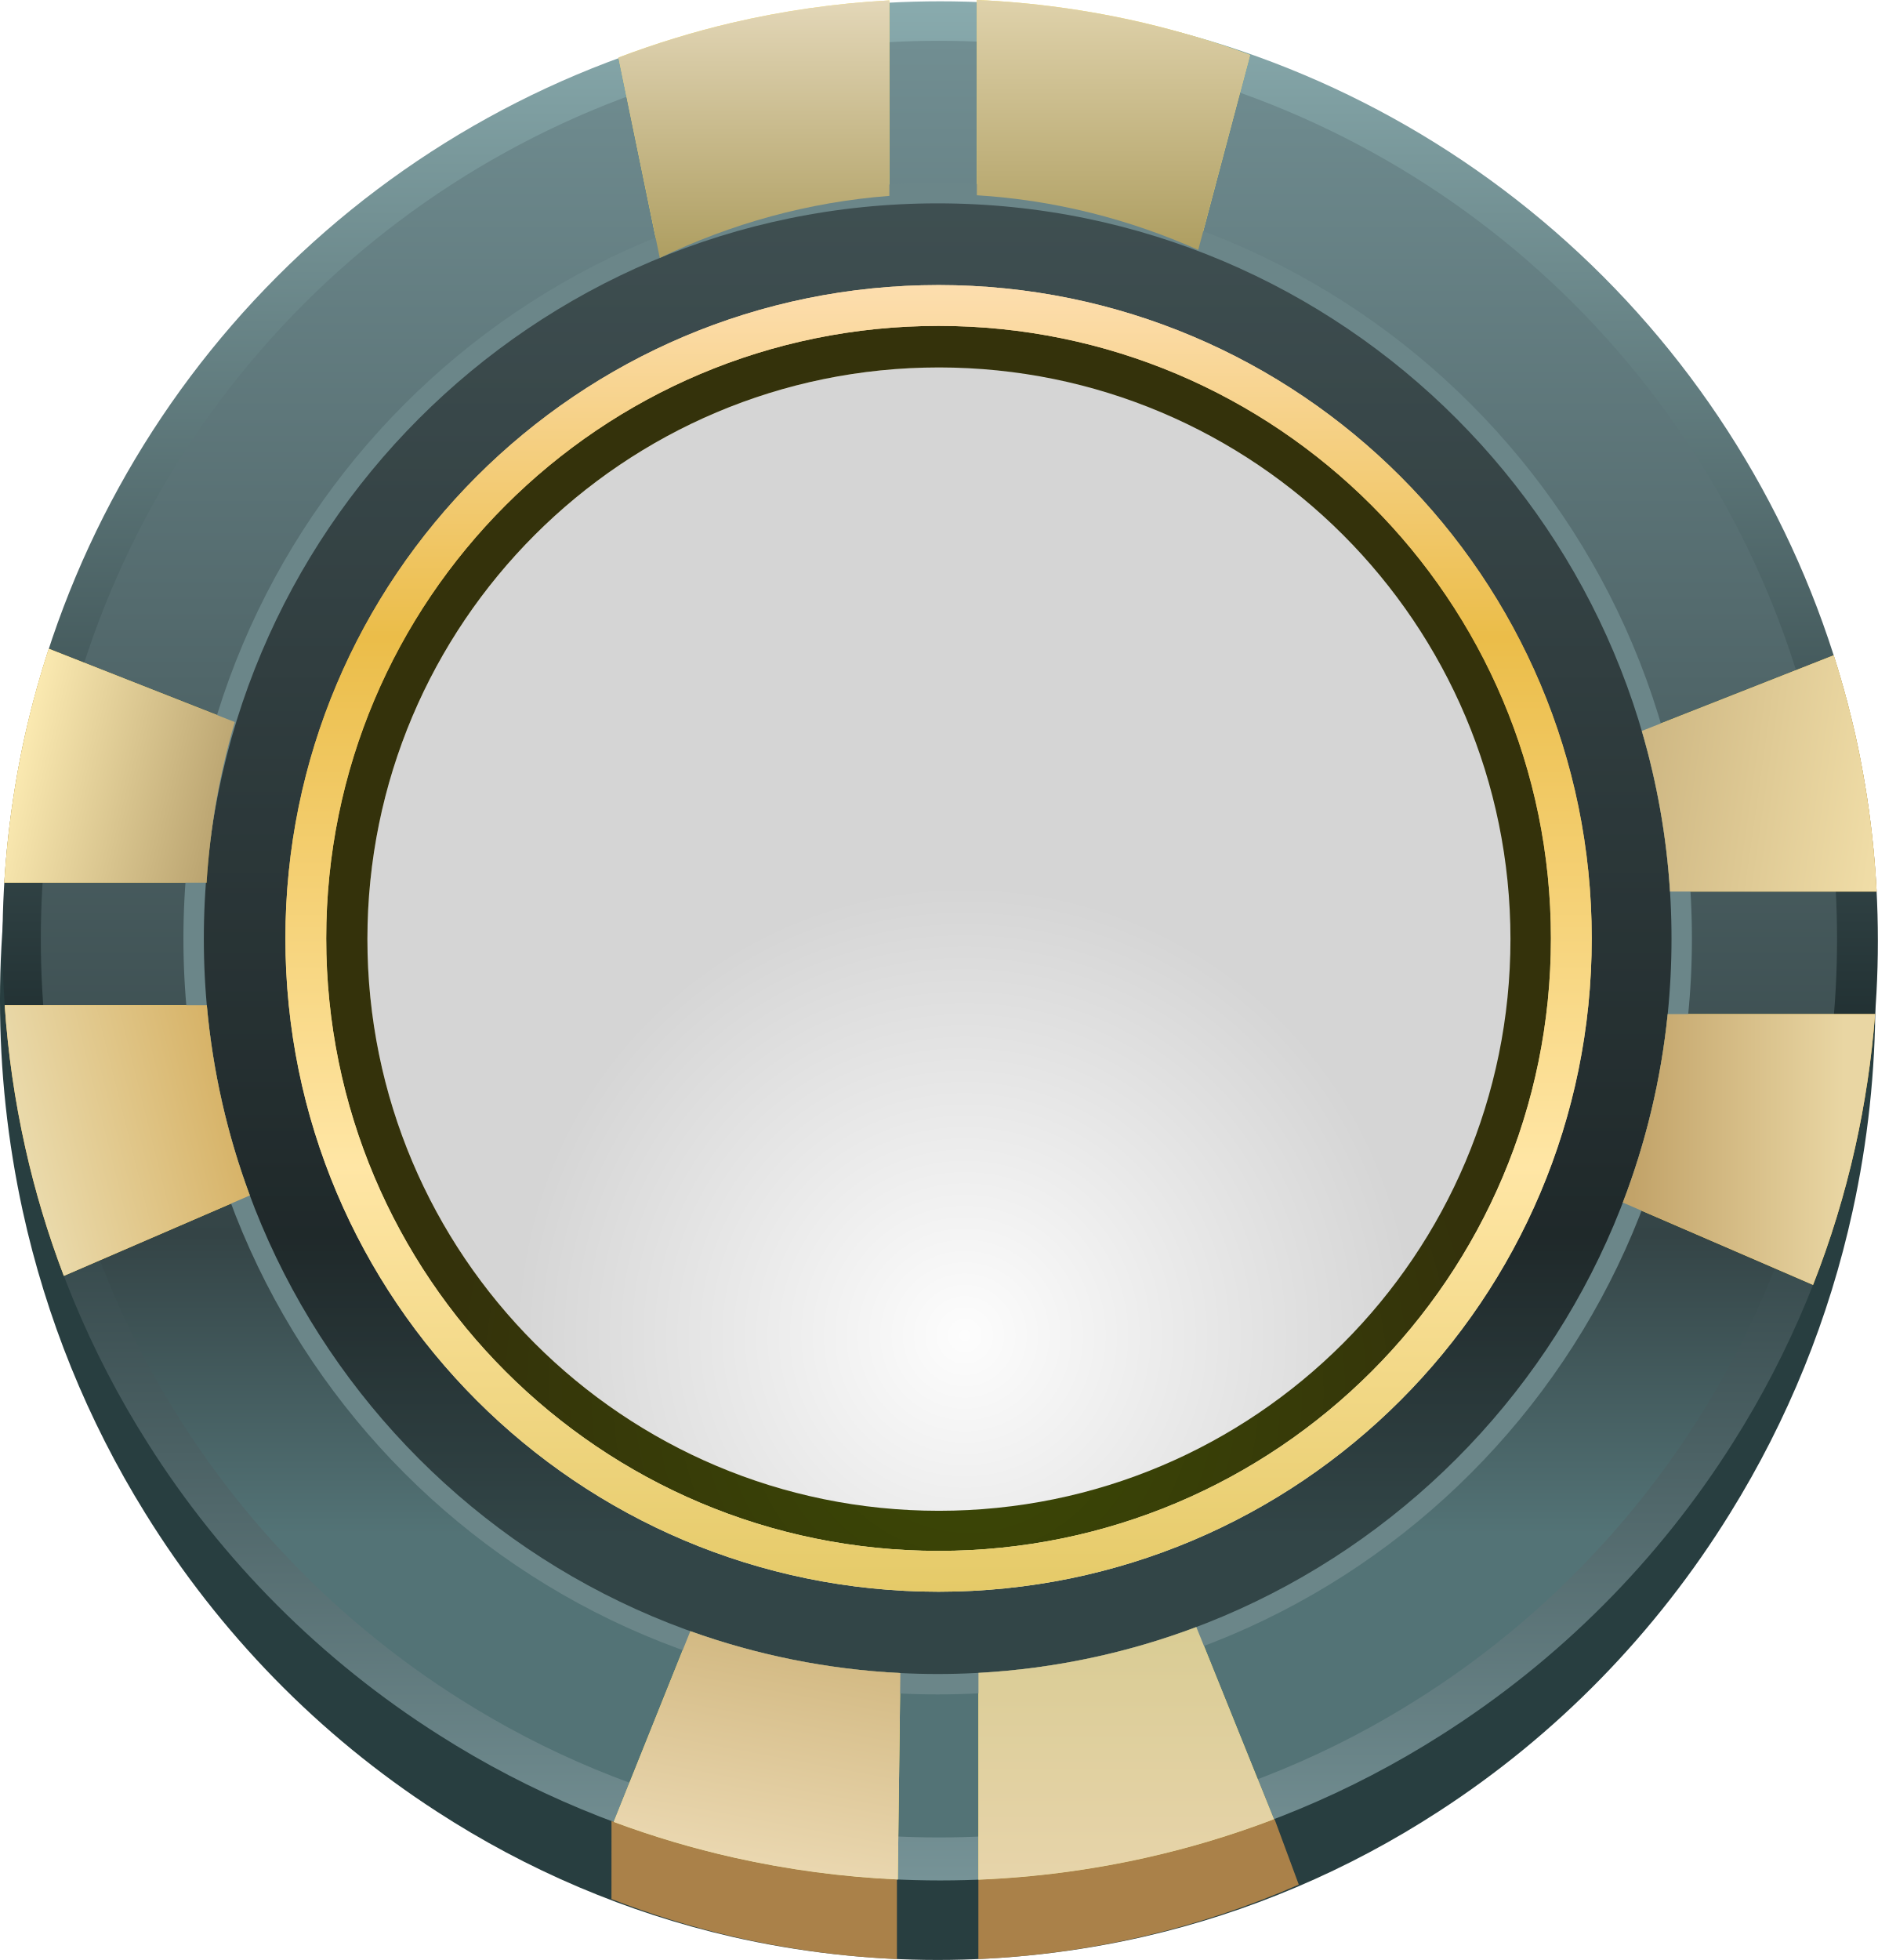
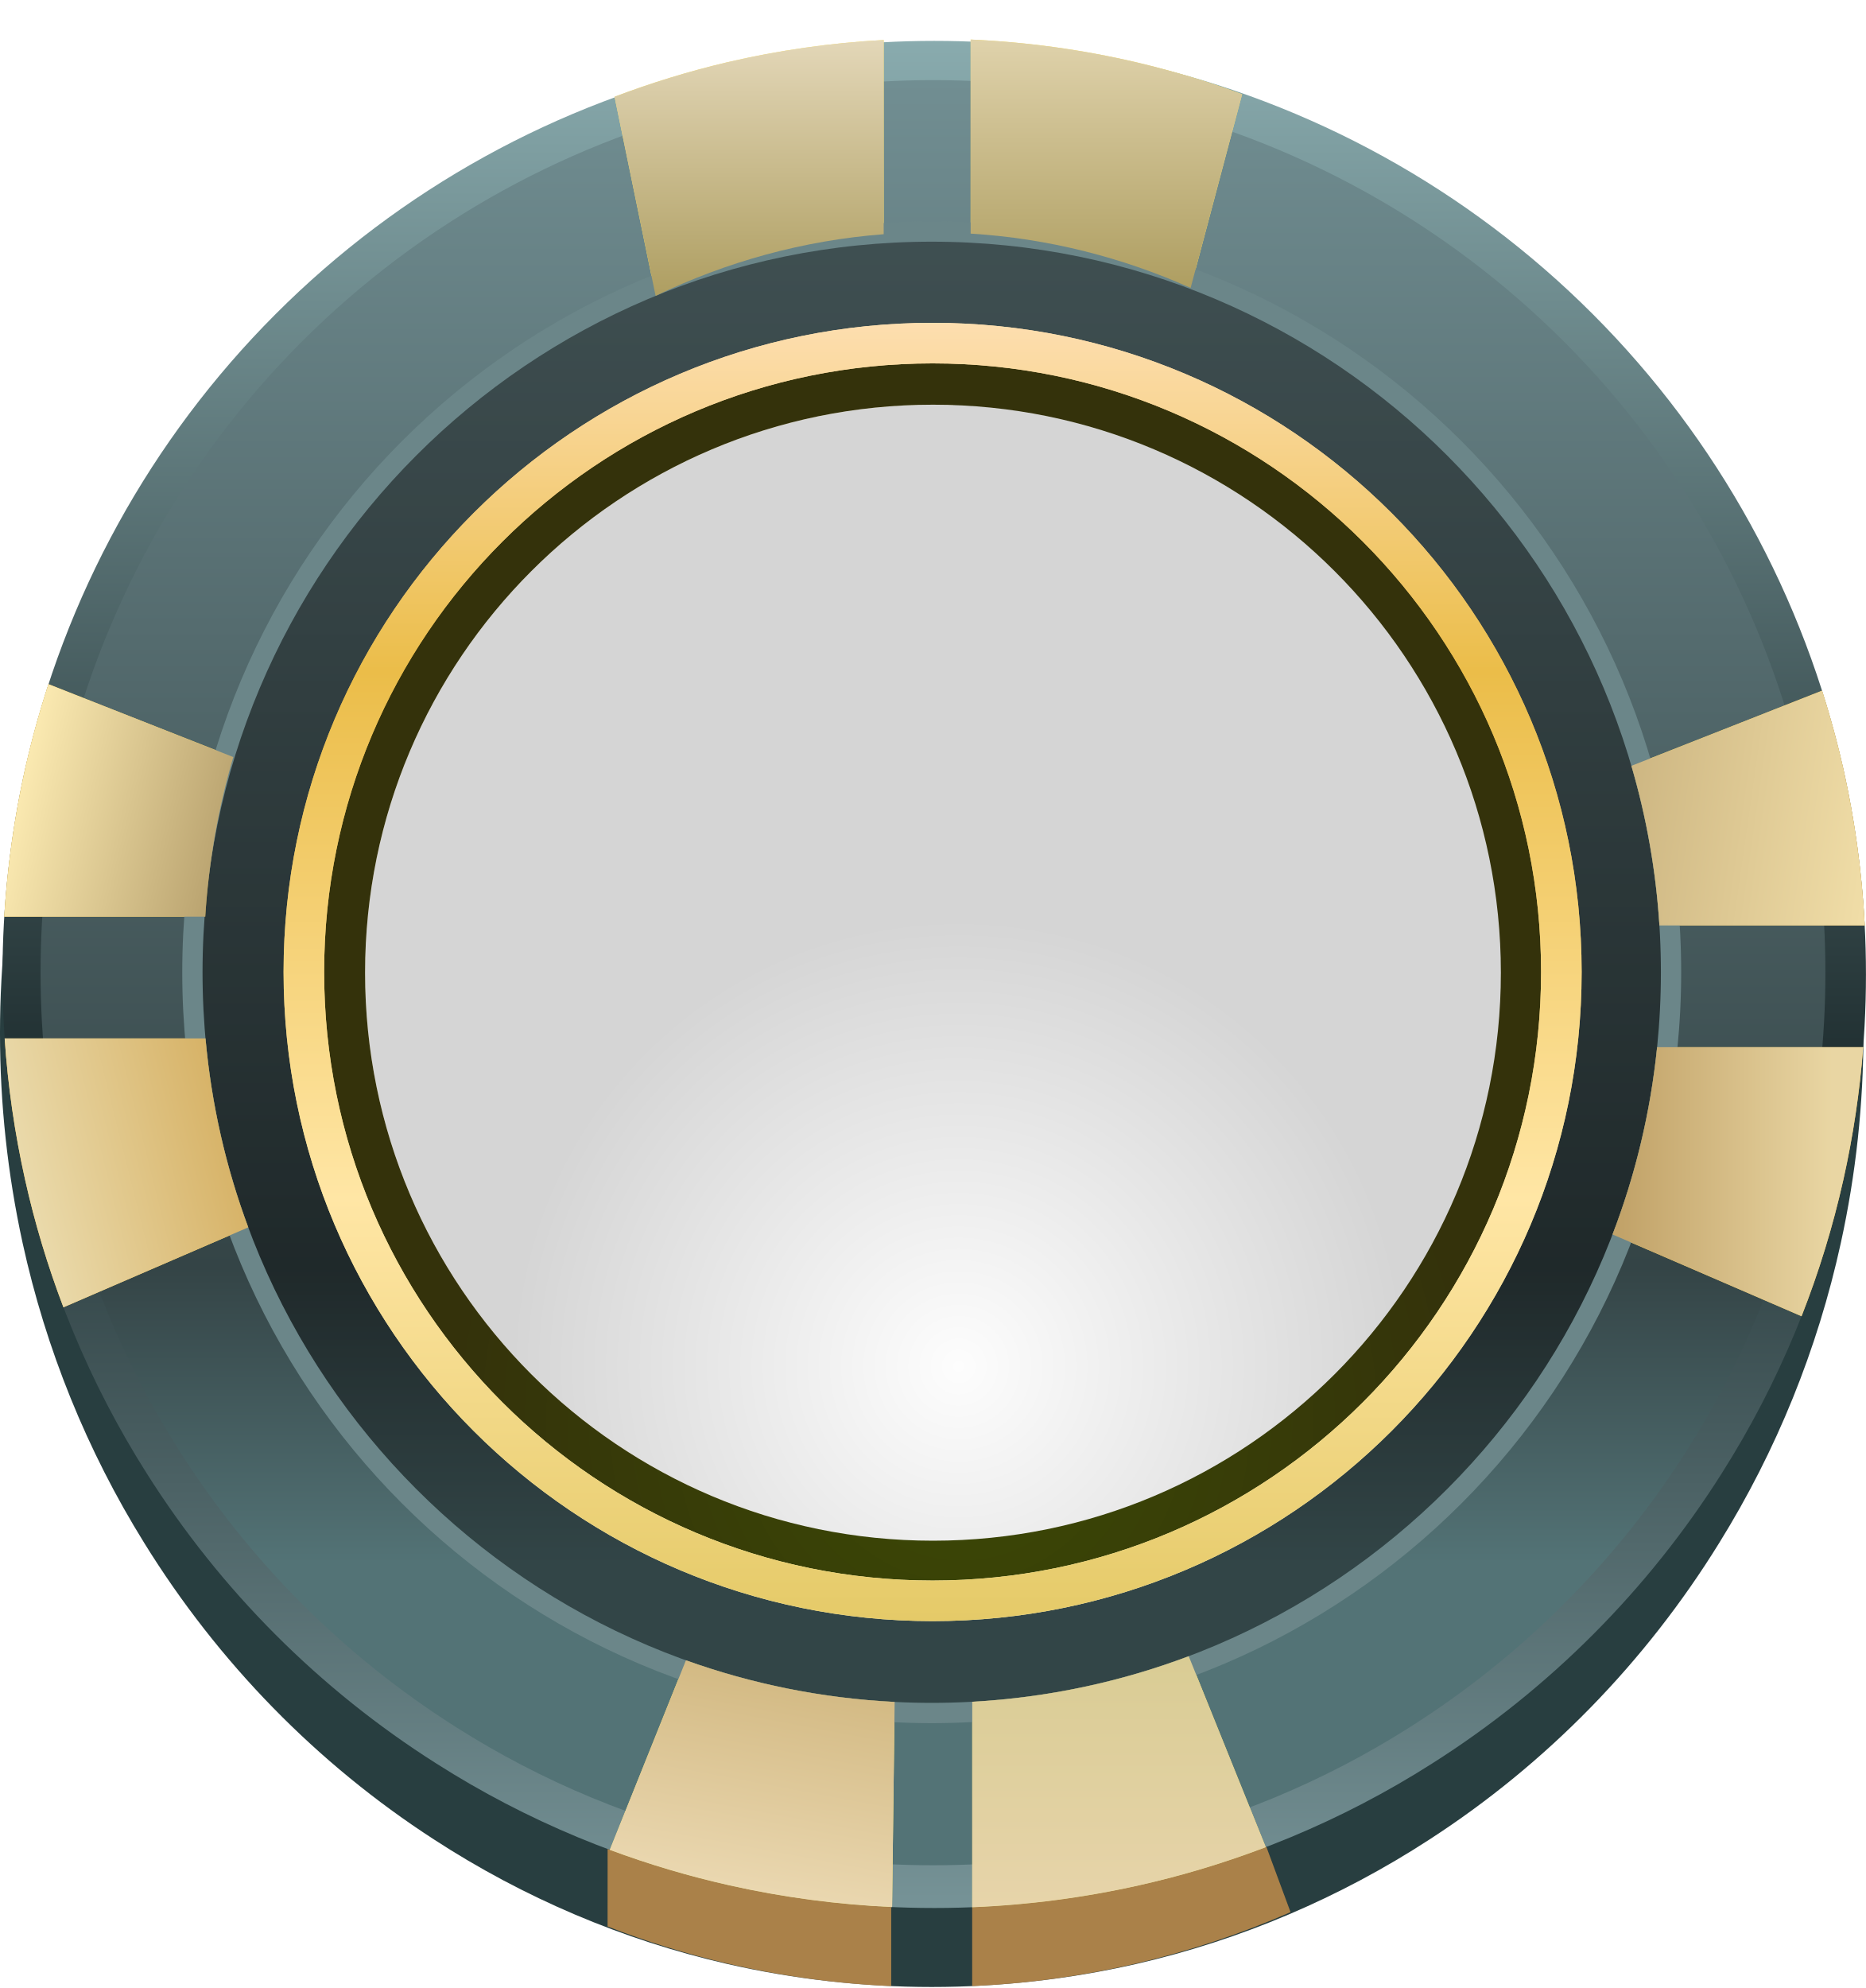
- <svg xmlns="http://www.w3.org/2000/svg" width="46" height="48" viewBox="0 0 46 48" fill="none">
-   <path d="M45.938 24.489C45.94 26.228 45.753 27.962 45.381 29.659C44.807 32.282 43.793 34.782 42.385 37.05C40.563 39.999 38.123 42.497 35.242 44.362C33.026 45.803 30.583 46.841 28.021 47.429C24.694 48.189 21.244 48.189 17.918 47.429C15.356 46.841 12.913 45.803 10.697 44.362C7.816 42.497 5.376 39.999 3.553 37.05C2.145 34.782 1.131 32.282 0.557 29.659C-0.186 26.253 -0.186 22.721 0.557 19.315C1.516 14.978 3.656 11.007 6.728 7.863C9.801 4.719 13.68 2.53 17.918 1.549C21.244 0.789 24.694 0.789 28.021 1.549C32.258 2.531 36.137 4.72 39.209 7.864C42.281 11.008 44.421 14.978 45.381 19.315C45.753 21.013 45.94 22.748 45.938 24.489Z" fill="#283E40" />
-   <path d="M46 23.042C46.001 24.744 45.814 26.441 45.443 28.102C44.869 30.669 43.855 33.116 42.447 35.336C40.624 38.222 38.184 40.667 35.303 42.492C33.087 43.903 30.644 44.918 28.082 45.493C24.756 46.238 21.306 46.238 17.979 45.493C15.418 44.918 12.974 43.903 10.758 42.492C7.877 40.667 5.437 38.222 3.615 35.336C2.207 33.116 1.193 30.669 0.619 28.102C-0.124 24.768 -0.124 21.311 0.619 17.978C1.578 13.733 3.717 9.847 6.79 6.77C9.862 3.692 13.742 1.55 17.979 0.59C21.306 -0.154 24.756 -0.154 28.082 0.59C32.319 1.551 36.198 3.694 39.271 6.771C42.343 9.848 44.483 13.733 45.443 17.978C45.815 19.64 46.001 21.338 46 23.042Z" fill="url(#paint0_linear_10072_17742)" />
-   <path d="M45 22.999C45.001 24.627 44.822 26.249 44.466 27.837C43.916 30.291 42.945 32.631 41.597 34.754C39.851 37.513 37.514 39.85 34.755 41.596C32.632 42.944 30.292 43.915 27.838 44.465C24.652 45.177 21.348 45.177 18.162 44.465C15.708 43.915 13.368 42.944 11.245 41.596C8.486 39.85 6.149 37.513 4.403 34.754C3.055 32.631 2.084 30.291 1.534 27.837C0.822 24.65 0.822 21.345 1.534 18.157C2.452 14.099 4.502 10.383 7.444 7.441C10.387 4.499 14.103 2.45 18.162 1.533C21.348 0.821 24.652 0.821 27.838 1.533C31.896 2.451 35.612 4.5 38.554 7.442C41.497 10.384 43.547 14.099 44.466 18.157C44.822 19.747 45.001 21.37 45 22.999Z" fill="url(#paint1_linear_10072_17742)" />
-   <path fill-rule="evenodd" clip-rule="evenodd" d="M23.967 46.033V47.977C25.327 47.915 26.684 47.729 28.02 47.417C29.32 47.112 30.59 46.689 31.814 46.154L31.219 44.547C30.199 44.937 29.151 45.254 28.082 45.493C26.725 45.797 25.348 45.977 23.967 46.033Z" fill="#B7762A" fill-opacity="0.5" />
-   <path fill-rule="evenodd" clip-rule="evenodd" d="M14.98 44.599L14.979 46.507C15.937 46.878 16.918 47.183 17.918 47.417C19.254 47.729 20.61 47.915 21.97 47.977V46.028C20.631 45.966 19.295 45.788 17.979 45.494C16.958 45.264 15.956 44.965 14.98 44.599Z" fill="#B7762A" fill-opacity="0.5" />
-   <path fill-rule="evenodd" clip-rule="evenodd" d="M44.918 16.048C45.12 16.682 45.295 17.325 45.443 17.977C45.727 19.247 45.903 20.537 45.97 21.834H40.909C40.823 20.476 40.587 19.16 40.218 17.9L44.918 16.048Z" fill="url(#paint2_linear_10072_17742)" />
-   <path fill-rule="evenodd" clip-rule="evenodd" d="M39.753 29.451C40.312 27.994 40.688 26.446 40.852 24.835H45.932C45.847 25.933 45.684 27.025 45.443 28.102C45.186 29.25 44.841 30.375 44.412 31.466L39.753 29.451Z" fill="url(#paint3_linear_10072_17742)" />
-   <path fill-rule="evenodd" clip-rule="evenodd" d="M23.929 -0.001C25.302 0.059 26.672 0.246 28.02 0.561C28.904 0.77 29.773 1.033 30.621 1.347L29.352 6.12C27.653 5.363 25.83 4.899 23.929 4.782V-0.001Z" fill="#FFE663" />
-   <path fill-rule="evenodd" clip-rule="evenodd" d="M21.786 0.01V4.797C19.807 4.948 17.915 5.474 16.162 6.316L15.15 1.409C16.052 1.067 16.976 0.783 17.918 0.561C19.194 0.263 20.488 0.079 21.786 0.01Z" fill="#FFE663" />
-   <path fill-rule="evenodd" clip-rule="evenodd" d="M5.066 24.618C5.212 26.243 5.572 27.805 6.12 29.276L1.564 31.246C1.175 30.224 0.858 29.174 0.619 28.102C0.362 26.952 0.195 25.788 0.115 24.618H5.066Z" fill="url(#paint4_linear_10072_17742)" />
-   <path fill-rule="evenodd" clip-rule="evenodd" d="M0.105 21.617C0.18 20.396 0.351 19.179 0.619 17.978C0.778 17.27 0.971 16.573 1.195 15.888L5.751 17.683C5.382 18.943 5.146 20.26 5.06 21.617H0.105Z" fill="url(#paint5_linear_10072_17742)" />
-   <path fill-rule="evenodd" clip-rule="evenodd" d="M23.968 40.969C25.837 40.866 27.631 40.477 29.305 39.846L31.204 44.553C30.189 44.94 29.146 45.255 28.082 45.493C26.726 45.797 25.349 45.977 23.968 46.033V40.969Z" fill="#FFE663" />
-   <path fill-rule="evenodd" clip-rule="evenodd" d="M16.91 39.947C18.53 40.528 20.258 40.883 22.055 40.973L21.992 46.028C20.646 45.968 19.303 45.789 17.98 45.493C16.977 45.268 15.993 44.976 15.034 44.619L16.91 39.947Z" fill="#FFEA6A" />
-   <path d="M22.969 41.246C33.036 41.246 41.195 33.071 41.195 22.988C41.195 12.905 33.036 4.73 22.969 4.73C12.903 4.73 4.743 12.905 4.743 22.988C4.743 33.071 12.903 41.246 22.969 41.246Z" fill="black" fill-opacity="0.4" stroke="#6B8689" stroke-width="0.5" />
-   <path d="M38.491 22.981C38.491 31.542 31.551 38.481 22.991 38.481C14.43 38.481 7.491 31.542 7.491 22.981C7.491 14.421 14.43 7.481 22.991 7.481C31.551 7.481 38.491 14.421 38.491 22.981Z" fill="url(#paint6_radial_10072_17742)" stroke="url(#paint7_linear_10072_17742)" />
-   <path fill-rule="evenodd" clip-rule="evenodd" d="M23.509 9.008C23.34 9.002 23.17 8.999 23 8.999C15.268 8.999 9 15.267 9 22.999C9 29.48 13.403 34.931 19.381 36.527C17.78 32.177 17.225 27.247 17.999 22.175C18.765 17.157 20.731 12.661 23.509 9.008Z" fill="#D2B144" fill-opacity="0.3" />
-   <path fill-rule="evenodd" clip-rule="evenodd" d="M22.991 37.981C31.275 37.981 37.991 31.265 37.991 22.981C37.991 14.697 31.275 7.981 22.991 7.981C14.707 7.981 7.991 14.697 7.991 22.981C7.991 31.265 14.707 37.981 22.991 37.981ZM38.991 22.981C38.991 31.818 31.827 38.981 22.991 38.981C14.154 38.981 6.991 31.818 6.991 22.981C6.991 14.145 14.154 6.981 22.991 6.981C31.827 6.981 38.991 14.145 38.991 22.981Z" fill="url(#paint8_linear_10072_17742)" />
-   <path d="M23 36.999C30.732 36.999 37 30.731 37 22.999C37 15.267 30.732 8.999 23 8.999C15.268 8.999 9 15.267 9 22.999C9 30.731 15.268 36.999 23 36.999Z" fill="url(#paint9_radial_10072_17742)" />
-   <path fill-rule="evenodd" clip-rule="evenodd" d="M23.967 46.033V47.977C25.328 47.915 26.684 47.729 28.02 47.417C29.32 47.112 30.59 46.689 31.814 46.154L31.219 44.547C30.199 44.937 29.151 45.254 28.082 45.493C26.725 45.797 25.348 45.977 23.967 46.033Z" fill="#E7A85E" fill-opacity="0.5" />
-   <path fill-rule="evenodd" clip-rule="evenodd" d="M14.98 44.599L14.979 46.507C15.937 46.878 16.918 47.183 17.918 47.417C19.254 47.729 20.61 47.915 21.97 47.977V46.028C20.631 45.966 19.296 45.788 17.979 45.494C16.958 45.264 15.956 44.965 14.98 44.599Z" fill="#E7A85E" fill-opacity="0.5" />
-   <path fill-rule="evenodd" clip-rule="evenodd" d="M44.918 16.048C45.12 16.682 45.295 17.325 45.443 17.977C45.727 19.247 45.903 20.537 45.97 21.834H40.909C40.823 20.476 40.587 19.16 40.218 17.9L44.918 16.048Z" fill="url(#paint10_linear_10072_17742)" />
-   <path fill-rule="evenodd" clip-rule="evenodd" d="M39.753 29.451C40.312 27.994 40.688 26.446 40.852 24.835H45.932C45.847 25.933 45.684 27.025 45.443 28.102C45.186 29.25 44.841 30.375 44.412 31.466L39.753 29.451Z" fill="url(#paint11_linear_10072_17742)" />
-   <path fill-rule="evenodd" clip-rule="evenodd" d="M23.929 -0.001C25.302 0.059 26.672 0.246 28.02 0.561C28.904 0.77 29.773 1.033 30.621 1.347L29.352 6.12C27.653 5.363 25.83 4.899 23.929 4.782V-0.001Z" fill="url(#paint12_linear_10072_17742)" />
-   <path fill-rule="evenodd" clip-rule="evenodd" d="M21.786 0.01V4.797C19.807 4.948 17.915 5.474 16.162 6.316L15.15 1.409C16.052 1.067 16.976 0.783 17.918 0.561C19.194 0.263 20.488 0.079 21.786 0.01Z" fill="url(#paint13_linear_10072_17742)" />
-   <path fill-rule="evenodd" clip-rule="evenodd" d="M5.066 24.618C5.212 26.243 5.572 27.805 6.12 29.276L1.564 31.246C1.175 30.224 0.858 29.174 0.619 28.102C0.362 26.952 0.195 25.788 0.115 24.618H5.066Z" fill="url(#paint14_linear_10072_17742)" />
-   <path fill-rule="evenodd" clip-rule="evenodd" d="M0.105 21.617C0.18 20.396 0.351 19.179 0.619 17.978C0.778 17.27 0.971 16.573 1.195 15.888L5.751 17.683C5.382 18.943 5.146 20.26 5.06 21.617H0.105Z" fill="url(#paint15_linear_10072_17742)" />
-   <path fill-rule="evenodd" clip-rule="evenodd" d="M23.968 40.969C25.837 40.866 27.631 40.477 29.305 39.846L31.204 44.553C30.189 44.94 29.146 45.255 28.082 45.493C26.726 45.797 25.349 45.977 23.968 46.033V40.969Z" fill="url(#paint16_linear_10072_17742)" />
-   <path fill-rule="evenodd" clip-rule="evenodd" d="M16.91 39.947C18.53 40.528 20.258 40.883 22.055 40.973L21.992 46.028C20.646 45.968 19.303 45.789 17.98 45.493C16.977 45.268 15.993 44.976 15.034 44.619L16.91 39.947Z" fill="url(#paint17_linear_10072_17742)" />
+ <svg xmlns="http://www.w3.org/2000/svg" width="46" height="49" viewBox="0 0 46 49" fill="none">
+   <path d="M45.938 25.465C45.94 27.204 45.753 28.938 45.381 30.635C44.807 33.258 43.793 35.758 42.385 38.026C40.563 40.975 38.123 43.473 35.242 45.338C33.026 46.779 30.583 47.817 28.021 48.405C24.694 49.165 21.244 49.165 17.918 48.405C15.356 47.817 12.913 46.779 10.697 45.338C7.816 43.473 5.376 40.975 3.553 38.026C2.145 35.758 1.131 33.258 0.557 30.635C-0.186 27.229 -0.186 23.697 0.557 20.291C1.516 15.954 3.656 11.983 6.728 8.839C9.801 5.695 13.68 3.506 17.918 2.525C21.244 1.765 24.694 1.765 28.021 2.525C32.258 3.507 36.137 5.696 39.209 8.84C42.281 11.984 44.421 15.954 45.381 20.291C45.753 21.989 45.94 23.725 45.938 25.465Z" fill="#283E40" />
+   <path d="M46 24.018C46.001 25.72 45.814 27.417 45.443 29.078C44.869 31.645 43.855 34.092 42.447 36.312C40.624 39.198 38.184 41.643 35.303 43.468C33.087 44.879 30.644 45.894 28.082 46.47C24.756 47.214 21.306 47.214 17.979 46.47C15.417 45.894 12.974 44.879 10.758 43.468C7.877 41.643 5.437 39.198 3.615 36.312C2.207 34.092 1.193 31.645 0.619 29.078C-0.124 25.744 -0.124 22.288 0.619 18.954C1.578 14.709 3.717 10.823 6.79 7.746C9.862 4.668 13.742 2.526 17.979 1.566C21.306 0.822 24.756 0.822 28.082 1.566C32.319 2.527 36.198 4.67 39.27 7.747C42.343 10.824 44.483 14.709 45.443 18.954C45.815 20.616 46.001 22.314 46 24.018Z" fill="url(#paint0_linear_10187_105373)" />
+   <path d="M45 23.975C45.001 25.603 44.822 27.225 44.466 28.813C43.916 31.267 42.945 33.607 41.597 35.73C39.851 38.489 37.514 40.826 34.755 42.572C32.632 43.92 30.292 44.891 27.838 45.441C24.652 46.153 21.348 46.153 18.162 45.441C15.708 44.891 13.368 43.92 11.245 42.572C8.486 40.826 6.149 38.489 4.403 35.73C3.055 33.607 2.084 31.267 1.534 28.813C0.822 25.626 0.822 22.321 1.534 19.133C2.452 15.075 4.502 11.359 7.444 8.417C10.387 5.475 14.103 3.427 18.162 2.509C21.348 1.797 24.652 1.797 27.838 2.509C31.896 3.428 35.612 5.476 38.554 8.418C41.497 11.36 43.547 15.075 44.466 19.133C44.822 20.723 45.001 22.346 45 23.975Z" fill="url(#paint1_linear_10187_105373)" />
+   <path fill-rule="evenodd" clip-rule="evenodd" d="M23.967 47.009V48.953C25.328 48.891 26.684 48.705 28.02 48.393C29.32 48.088 30.59 47.665 31.814 47.13L31.219 45.523C30.199 45.913 29.151 46.23 28.082 46.47C26.725 46.773 25.348 46.953 23.967 47.009Z" fill="#B7762A" fill-opacity="0.5" />
+   <path fill-rule="evenodd" clip-rule="evenodd" d="M14.98 45.575L14.979 47.483C15.937 47.855 16.918 48.159 17.918 48.393C19.254 48.705 20.61 48.892 21.97 48.953V47.004C20.631 46.942 19.296 46.764 17.979 46.47C16.958 46.24 15.956 45.941 14.98 45.575Z" fill="#B7762A" fill-opacity="0.5" />
+   <path fill-rule="evenodd" clip-rule="evenodd" d="M44.918 17.024C45.12 17.658 45.296 18.301 45.443 18.954C45.727 20.223 45.903 21.513 45.97 22.81H40.909C40.823 21.452 40.587 20.136 40.218 18.876L44.918 17.024Z" fill="url(#paint2_linear_10187_105373)" />
+   <path fill-rule="evenodd" clip-rule="evenodd" d="M39.753 30.427C40.313 28.97 40.688 27.422 40.852 25.811H45.932C45.847 26.91 45.684 28.001 45.443 29.078C45.186 30.226 44.841 31.351 44.412 32.442L39.753 30.427Z" fill="url(#paint3_linear_10187_105373)" />
+   <path fill-rule="evenodd" clip-rule="evenodd" d="M23.929 0.975C25.302 1.035 26.671 1.222 28.02 1.537C28.904 1.746 29.773 2.009 30.621 2.323L29.352 7.096C27.653 6.339 25.83 5.875 23.929 5.758V0.975Z" fill="#FFE663" />
+   <path fill-rule="evenodd" clip-rule="evenodd" d="M21.785 0.986V5.773C19.806 5.924 17.915 6.45 16.162 7.292L15.15 2.385C16.052 2.043 16.976 1.759 17.918 1.537C19.194 1.239 20.487 1.055 21.785 0.986Z" fill="#FFE663" />
+   <path fill-rule="evenodd" clip-rule="evenodd" d="M5.066 25.595C5.211 27.219 5.572 28.781 6.12 30.252L1.564 32.222C1.175 31.2 0.858 30.15 0.619 29.078C0.362 27.928 0.194 26.764 0.115 25.595H5.066Z" fill="url(#paint4_linear_10187_105373)" />
+   <path fill-rule="evenodd" clip-rule="evenodd" d="M0.105 22.593C0.18 21.372 0.351 20.155 0.619 18.954C0.778 18.246 0.971 17.549 1.195 16.864L5.751 18.66C5.382 19.919 5.146 21.236 5.06 22.593H0.105Z" fill="url(#paint5_linear_10187_105373)" />
+   <path fill-rule="evenodd" clip-rule="evenodd" d="M23.968 41.945C25.837 41.842 27.631 41.453 29.305 40.822L31.204 45.529C30.189 45.916 29.146 46.231 28.082 46.469C26.726 46.773 25.349 46.953 23.968 47.009V41.945Z" fill="#FFE663" />
+   <path fill-rule="evenodd" clip-rule="evenodd" d="M16.91 40.923C18.53 41.504 20.258 41.859 22.055 41.949L21.992 47.004C20.646 46.944 19.303 46.766 17.98 46.469C16.977 46.244 15.993 45.952 15.034 45.595L16.91 40.923Z" fill="#FFEA6A" />
+   <path d="M22.969 42.222C33.036 42.222 41.195 34.047 41.195 23.964C41.195 13.881 33.036 5.707 22.969 5.707C12.903 5.707 4.743 13.881 4.743 23.964C4.743 34.047 12.903 42.222 22.969 42.222Z" fill="black" fill-opacity="0.4" stroke="#6B8689" stroke-width="0.5" />
+   <path d="M38.491 23.957C38.491 32.518 31.551 39.457 22.991 39.457C14.43 39.457 7.491 32.518 7.491 23.957C7.491 15.397 14.43 8.457 22.991 8.457C31.551 8.457 38.491 15.397 38.491 23.957Z" fill="url(#paint6_radial_10187_105373)" stroke="url(#paint7_linear_10187_105373)" />
+   <path fill-rule="evenodd" clip-rule="evenodd" d="M23.509 9.984C23.34 9.978 23.17 9.975 23 9.975C15.268 9.975 9 16.243 9 23.975C9 30.456 13.403 35.908 19.381 37.503C17.78 33.154 17.225 28.223 17.999 23.151C18.765 18.134 20.731 13.637 23.509 9.984Z" fill="#D2B144" fill-opacity="0.3" />
+   <path fill-rule="evenodd" clip-rule="evenodd" d="M22.991 38.957C31.275 38.957 37.991 32.242 37.991 23.957C37.991 15.673 31.275 8.957 22.991 8.957C14.707 8.957 7.991 15.673 7.991 23.957C7.991 32.242 14.707 38.957 22.991 38.957ZM38.991 23.957C38.991 32.794 31.827 39.957 22.991 39.957C14.154 39.957 6.991 32.794 6.991 23.957C6.991 15.121 14.154 7.957 22.991 7.957C31.827 7.957 38.991 15.121 38.991 23.957Z" fill="url(#paint8_linear_10187_105373)" />
+   <path d="M23 37.975C30.732 37.975 37 31.707 37 23.975C37 16.243 30.732 9.975 23 9.975C15.268 9.975 9 16.243 9 23.975C9 31.707 15.268 37.975 23 37.975Z" fill="url(#paint9_radial_10187_105373)" />
+   <path fill-rule="evenodd" clip-rule="evenodd" d="M23.967 47.009V48.953C25.328 48.891 26.684 48.705 28.02 48.393C29.32 48.088 30.59 47.665 31.814 47.13L31.219 45.523C30.199 45.913 29.151 46.23 28.082 46.47C26.725 46.773 25.348 46.953 23.967 47.009Z" fill="#E7A85E" fill-opacity="0.5" />
+   <path fill-rule="evenodd" clip-rule="evenodd" d="M14.98 45.575L14.979 47.483C15.937 47.855 16.918 48.159 17.918 48.393C19.254 48.705 20.61 48.892 21.97 48.953V47.004C20.631 46.942 19.296 46.764 17.979 46.47C16.958 46.24 15.956 45.941 14.98 45.575Z" fill="#E7A85E" fill-opacity="0.5" />
+   <path fill-rule="evenodd" clip-rule="evenodd" d="M44.918 17.024C45.12 17.658 45.296 18.301 45.443 18.954C45.727 20.223 45.903 21.513 45.97 22.81H40.909C40.823 21.452 40.587 20.136 40.218 18.876L44.918 17.024Z" fill="url(#paint10_linear_10187_105373)" />
+   <path fill-rule="evenodd" clip-rule="evenodd" d="M39.753 30.427C40.313 28.97 40.688 27.422 40.852 25.811H45.932C45.847 26.91 45.684 28.001 45.443 29.078C45.186 30.226 44.841 31.351 44.412 32.442L39.753 30.427Z" fill="url(#paint11_linear_10187_105373)" />
+   <path fill-rule="evenodd" clip-rule="evenodd" d="M23.929 0.975C25.302 1.035 26.671 1.222 28.02 1.537C28.904 1.746 29.773 2.009 30.621 2.323L29.352 7.096C27.653 6.339 25.83 5.875 23.929 5.758V0.975Z" fill="url(#paint12_linear_10187_105373)" />
+   <path fill-rule="evenodd" clip-rule="evenodd" d="M21.785 0.986V5.773C19.806 5.924 17.915 6.45 16.162 7.292L15.15 2.385C16.052 2.043 16.976 1.759 17.918 1.537C19.194 1.239 20.487 1.055 21.785 0.986Z" fill="url(#paint13_linear_10187_105373)" />
+   <path fill-rule="evenodd" clip-rule="evenodd" d="M5.066 25.595C5.211 27.219 5.572 28.781 6.12 30.252L1.564 32.222C1.175 31.2 0.858 30.15 0.619 29.078C0.362 27.928 0.194 26.764 0.115 25.595H5.066Z" fill="url(#paint14_linear_10187_105373)" />
+   <path fill-rule="evenodd" clip-rule="evenodd" d="M0.105 22.593C0.18 21.372 0.351 20.155 0.619 18.954C0.778 18.246 0.971 17.549 1.195 16.864L5.751 18.66C5.382 19.919 5.146 21.236 5.06 22.593H0.105Z" fill="url(#paint15_linear_10187_105373)" />
+   <path fill-rule="evenodd" clip-rule="evenodd" d="M23.968 41.945C25.837 41.842 27.631 41.453 29.305 40.822L31.204 45.529C30.189 45.916 29.146 46.231 28.082 46.469C26.726 46.773 25.349 46.953 23.968 47.009V41.945Z" fill="url(#paint16_linear_10187_105373)" />
+   <path fill-rule="evenodd" clip-rule="evenodd" d="M16.91 40.923C18.53 41.504 20.258 41.859 22.055 41.949L21.992 47.004C20.646 46.944 19.303 46.766 17.98 46.469C16.977 46.244 15.993 45.952 15.034 45.595L16.91 40.923Z" fill="url(#paint17_linear_10187_105373)" />
  <defs>
-     <linearGradient id="paint0_linear_10072_17742" x1="23.031" y1="0.032" x2="23.031" y2="46.052" gradientUnits="userSpaceOnUse">
+     <linearGradient id="paint0_linear_10187_105373" x1="23.031" y1="1.008" x2="23.031" y2="47.028" gradientUnits="userSpaceOnUse">
      <stop stop-color="#89ABAE" />
      <stop offset="0.545" stop-color="#213032" />
      <stop offset="1" stop-color="#769397" />
    </linearGradient>
-     <linearGradient id="paint1_linear_10072_17742" x1="23" y1="0.999" x2="23" y2="44.999" gradientUnits="userSpaceOnUse">
+     <linearGradient id="paint1_linear_10187_105373" x1="23" y1="1.975" x2="23" y2="45.975" gradientUnits="userSpaceOnUse">
      <stop stop-color="#718E92" />
      <stop offset="0.665" stop-color="#344446" />
      <stop offset="0.831" stop-color="#537376" />
    </linearGradient>
-     <linearGradient id="paint2_linear_10072_17742" x1="40" y1="18.978" x2="47" y2="19.978" gradientUnits="userSpaceOnUse">
+     <linearGradient id="paint2_linear_10187_105373" x1="40" y1="19.954" x2="47" y2="20.954" gradientUnits="userSpaceOnUse">
      <stop stop-color="#FFE663" />
      <stop offset="0.878" stop-color="#FEC046" />
    </linearGradient>
-     <linearGradient id="paint3_linear_10072_17742" x1="40" y1="27.978" x2="46" y2="27.978" gradientUnits="userSpaceOnUse">
+     <linearGradient id="paint3_linear_10187_105373" x1="40" y1="28.954" x2="46" y2="28.954" gradientUnits="userSpaceOnUse">
      <stop stop-color="#FFDB5A" />
      <stop offset="0.863" stop-color="#FECA4E" />
    </linearGradient>
-     <linearGradient id="paint4_linear_10072_17742" x1="6" y1="26.478" x2="0" y2="27.978" gradientUnits="userSpaceOnUse">
+     <linearGradient id="paint4_linear_10187_105373" x1="6" y1="27.454" x2="1.11032e-07" y2="28.954" gradientUnits="userSpaceOnUse">
      <stop stop-color="#FFDC5B" />
      <stop offset="1" stop-color="#FECA4D" />
    </linearGradient>
-     <linearGradient id="paint5_linear_10072_17742" x1="6.10732e-05" y1="18.978" x2="6" y2="20.478" gradientUnits="userSpaceOnUse">
+     <linearGradient id="paint5_linear_10187_105373" x1="3.80445e-08" y1="19.954" x2="6" y2="21.454" gradientUnits="userSpaceOnUse">
      <stop stop-color="#FECA4E" />
      <stop offset="1" stop-color="#FFDA5A" />
    </linearGradient>
-     <radialGradient id="paint6_radial_10072_17742" cx="0" cy="0" r="1" gradientUnits="userSpaceOnUse" gradientTransform="translate(23.7151 34.0842) rotate(90) scale(15.3089)">
+     <radialGradient id="paint6_radial_10187_105373" cx="0" cy="0" r="1" gradientUnits="userSpaceOnUse" gradientTransform="translate(23.7151 35.0603) rotate(90) scale(15.3089)">
      <stop stop-color="#3C4A04" />
      <stop offset="0.825" stop-color="#34320B" />
    </radialGradient>
-     <linearGradient id="paint7_linear_10072_17742" x1="22.991" y1="6.981" x2="22.991" y2="38.981" gradientUnits="userSpaceOnUse">
+     <linearGradient id="paint7_linear_10187_105373" x1="22.991" y1="7.957" x2="22.991" y2="39.957" gradientUnits="userSpaceOnUse">
      <stop stop-color="#FDDEAF" />
      <stop offset="0.269" stop-color="#D7AD54" />
      <stop offset="1" stop-color="#FDF8CB" />
    </linearGradient>
-     <linearGradient id="paint8_linear_10072_17742" x1="22.991" y1="6.981" x2="22.991" y2="38.981" gradientUnits="userSpaceOnUse">
+     <linearGradient id="paint8_linear_10187_105373" x1="22.991" y1="7.957" x2="22.991" y2="39.957" gradientUnits="userSpaceOnUse">
      <stop stop-color="#FDDEAF" />
      <stop offset="0.269" stop-color="#EBBD49" />
      <stop offset="0.675" stop-color="#FFE6A5" />
      <stop offset="1" stop-color="#E5CA68" />
    </linearGradient>
-     <radialGradient id="paint9_radial_10072_17742" cx="0" cy="0" r="1" gradientUnits="userSpaceOnUse" gradientTransform="translate(23.6339 32.7142) rotate(90) scale(13.3953)">
+     <radialGradient id="paint9_radial_10187_105373" cx="0" cy="0" r="1" gradientUnits="userSpaceOnUse" gradientTransform="translate(23.6339 33.6903) rotate(90) scale(13.3953)">
      <stop stop-color="#FDFDFD" />
      <stop offset="0.825" stop-color="#D5D5D5" />
    </radialGradient>
-     <linearGradient id="paint10_linear_10072_17742" x1="40" y1="18.978" x2="47" y2="19.978" gradientUnits="userSpaceOnUse">
+     <linearGradient id="paint10_linear_10187_105373" x1="40" y1="19.954" x2="47" y2="20.954" gradientUnits="userSpaceOnUse">
      <stop stop-color="#CDB682" />
      <stop offset="0.878" stop-color="#F0DDA7" />
    </linearGradient>
-     <linearGradient id="paint11_linear_10072_17742" x1="40" y1="27.978" x2="46" y2="27.978" gradientUnits="userSpaceOnUse">
+     <linearGradient id="paint11_linear_10187_105373" x1="40" y1="28.954" x2="46" y2="28.954" gradientUnits="userSpaceOnUse">
      <stop stop-color="#C2A369" />
      <stop offset="0.863" stop-color="#E9D6A3" />
    </linearGradient>
-     <linearGradient id="paint12_linear_10072_17742" x1="27.275" y1="-0.001" x2="27.275" y2="6.12" gradientUnits="userSpaceOnUse">
+     <linearGradient id="paint12_linear_10187_105373" x1="27.275" y1="0.975" x2="27.275" y2="7.096" gradientUnits="userSpaceOnUse">
      <stop stop-color="#DFD2AB" />
      <stop offset="1" stop-color="#AE9E61" />
    </linearGradient>
-     <linearGradient id="paint13_linear_10072_17742" x1="18.468" y1="0.01" x2="18.468" y2="6.316" gradientUnits="userSpaceOnUse">
+     <linearGradient id="paint13_linear_10187_105373" x1="18.468" y1="0.986" x2="18.468" y2="7.292" gradientUnits="userSpaceOnUse">
      <stop stop-color="#E3D7B8" />
      <stop offset="1" stop-color="#AE9E61" />
    </linearGradient>
-     <linearGradient id="paint14_linear_10072_17742" x1="6" y1="26.478" x2="0" y2="27.978" gradientUnits="userSpaceOnUse">
+     <linearGradient id="paint14_linear_10187_105373" x1="6" y1="27.454" x2="1.11032e-07" y2="28.954" gradientUnits="userSpaceOnUse">
      <stop stop-color="#D5AF61" />
      <stop offset="1" stop-color="#ECDEB2" />
    </linearGradient>
-     <linearGradient id="paint15_linear_10072_17742" x1="6.10732e-05" y1="18.978" x2="6" y2="20.478" gradientUnits="userSpaceOnUse">
+     <linearGradient id="paint15_linear_10187_105373" x1="3.80445e-08" y1="19.954" x2="6" y2="21.454" gradientUnits="userSpaceOnUse">
      <stop stop-color="#FFEEB5" />
      <stop offset="1" stop-color="#B29B68" />
    </linearGradient>
-     <linearGradient id="paint16_linear_10072_17742" x1="27.586" y1="39.846" x2="27.586" y2="46.033" gradientUnits="userSpaceOnUse">
+     <linearGradient id="paint16_linear_10187_105373" x1="27.586" y1="40.822" x2="27.586" y2="47.009" gradientUnits="userSpaceOnUse">
      <stop stop-color="#DCC593" />
      <stop offset="0" stop-color="#D9CC94" />
      <stop offset="1" stop-color="#E7D4AA" />
    </linearGradient>
-     <linearGradient id="paint17_linear_10072_17742" x1="20.5" y1="39.978" x2="19" y2="47.978" gradientUnits="userSpaceOnUse">
+     <linearGradient id="paint17_linear_10187_105373" x1="20.5" y1="40.954" x2="19" y2="48.954" gradientUnits="userSpaceOnUse">
      <stop stop-color="#D0B67E" />
      <stop offset="1" stop-color="#F4E4C3" />
    </linearGradient>
  </defs>
</svg>
